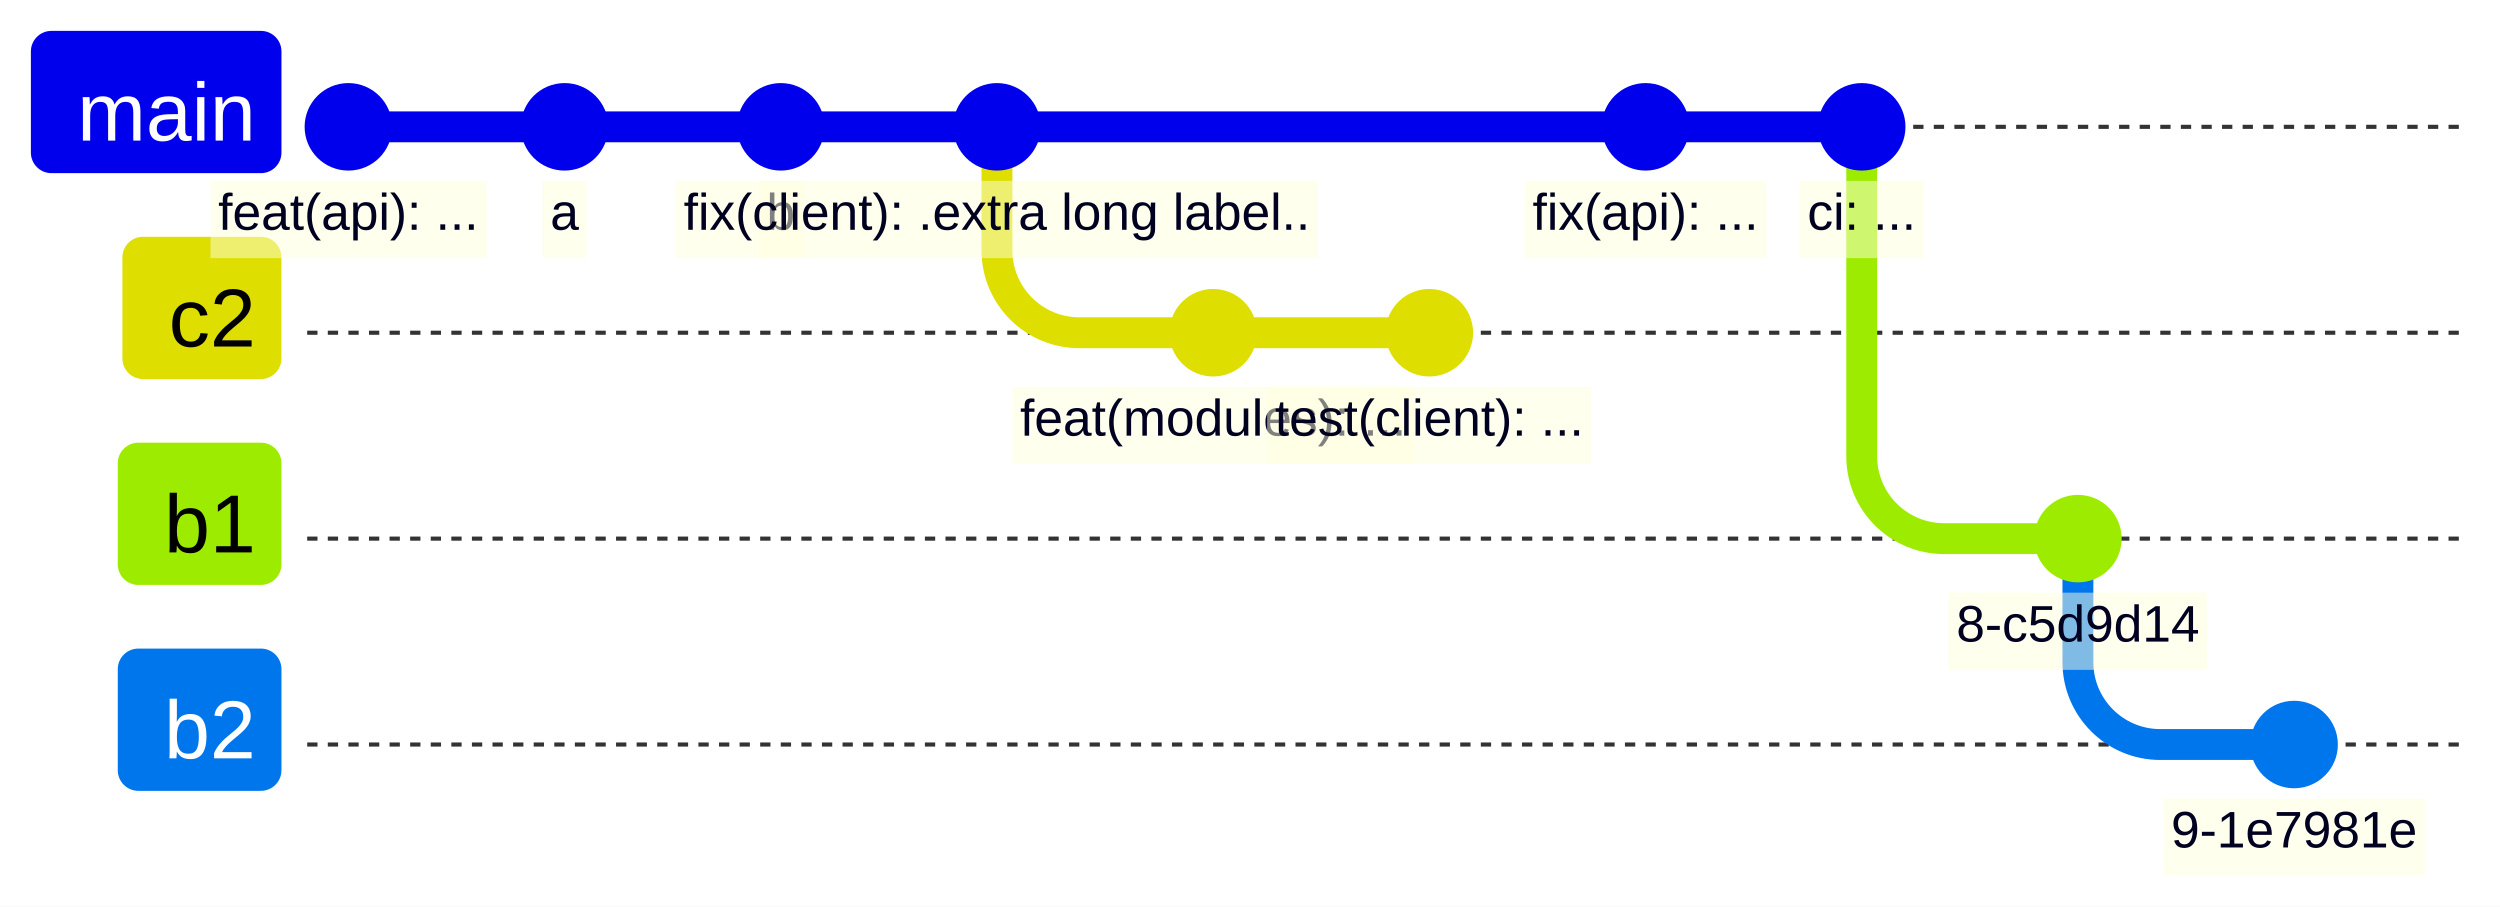
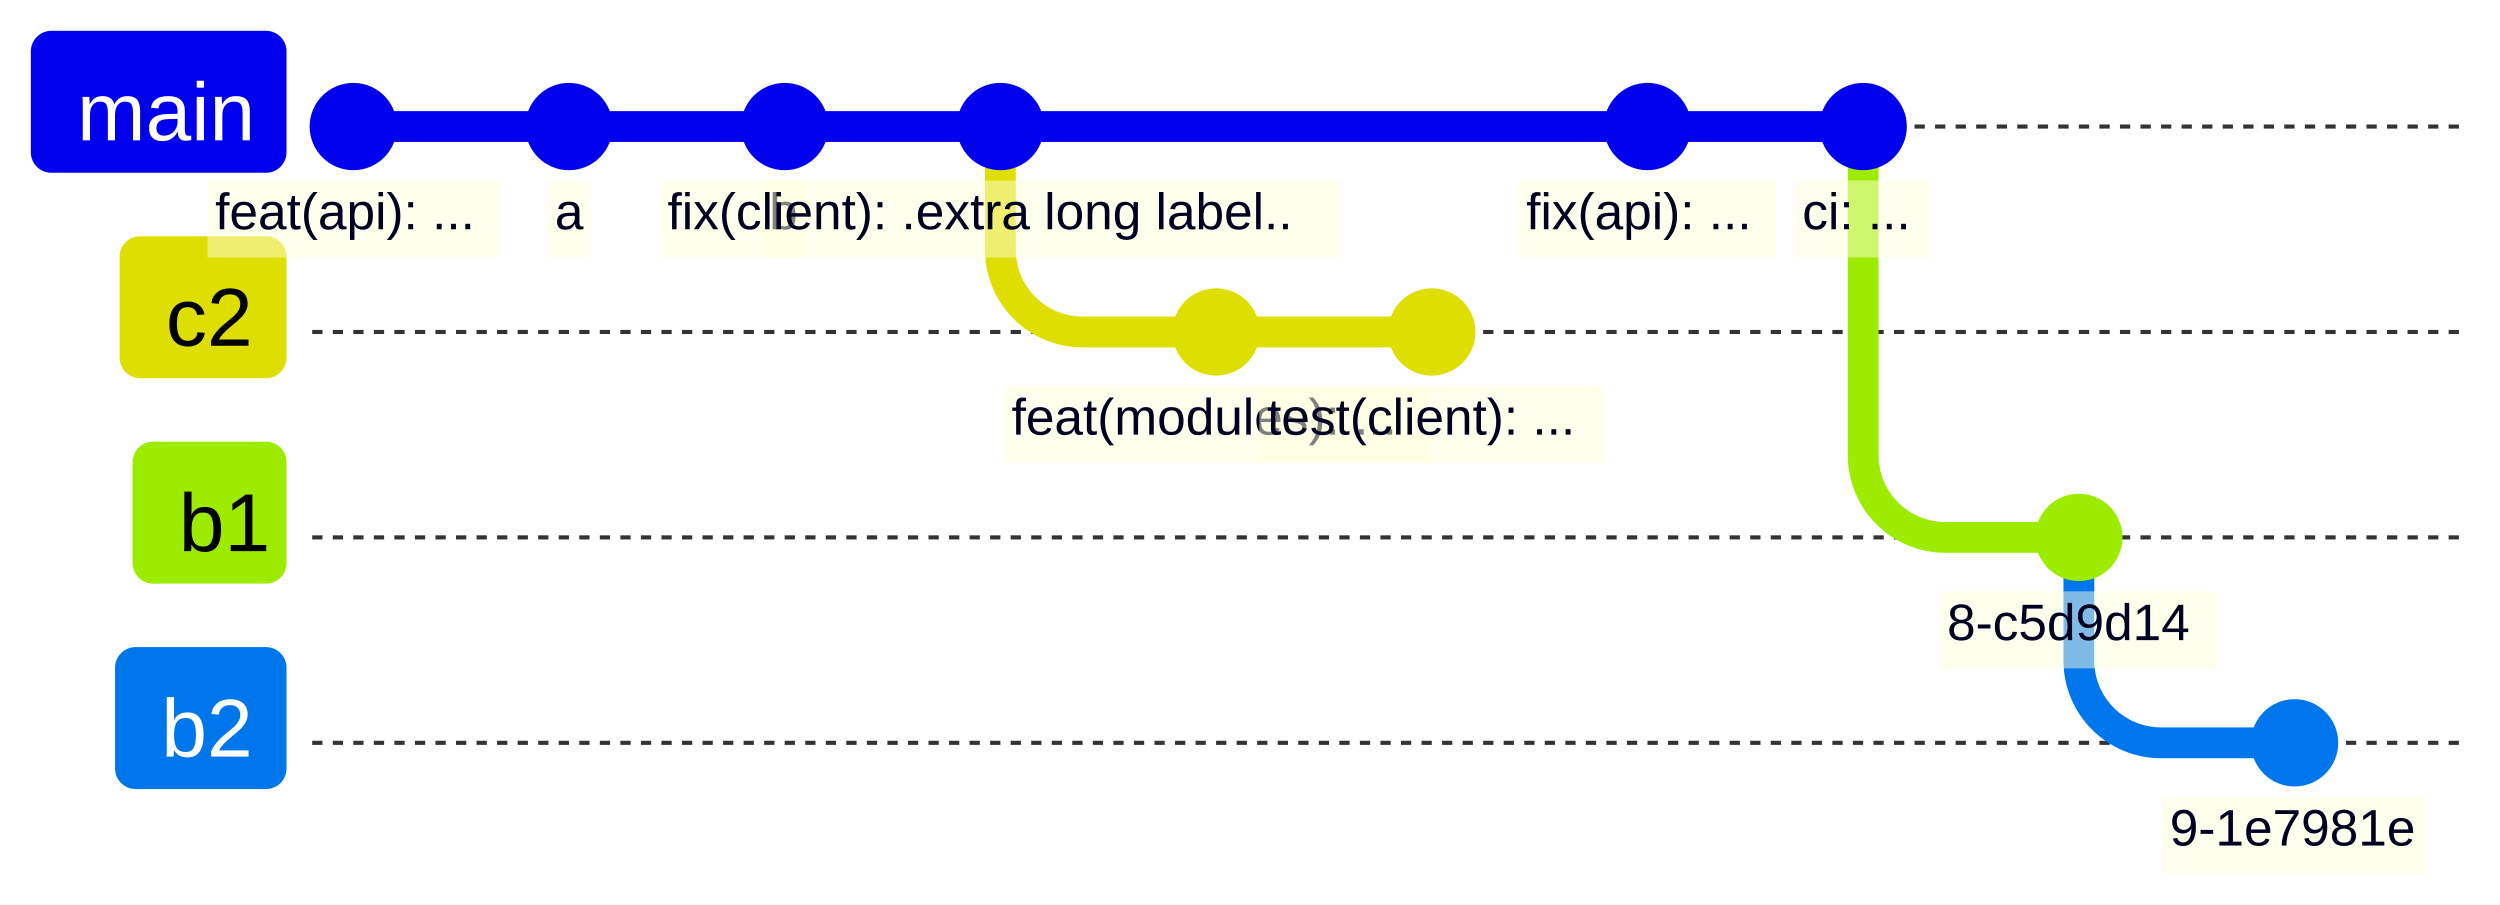
- <svg xmlns="http://www.w3.org/2000/svg" width="100%" viewBox="-59.68 -24.64 485.68 176.14" style="max-width: 485.680px;">
-   <rect x="-59.68" y="-24.64" width="485.68" height="176.14" fill="white" />
+ <svg xmlns="http://www.w3.org/2000/svg" width="100%" viewBox="-60.792 -24.64 486.792 176.14" style="max-width: 486.792px;">
+   <rect x="-60.792" y="-24.64" width="486.792" height="176.14" fill="white" />
  <defs>
    <marker id="arrow-0" viewBox="0 0 10 10" refX="5" refY="5" markerUnits="userSpaceOnUse" markerWidth="8" markerHeight="8" orient="auto">
      <path d="M 0 0 L 10 5 L 0 10 z" fill="#333333" stroke="#333333" stroke-width="1" stroke-dasharray="1,0" />
    </marker>
    <marker id="arrow-start-0" viewBox="0 0 10 10" refX="4.5" refY="5" markerUnits="userSpaceOnUse" markerWidth="8" markerHeight="8" orient="auto">
      <path d="M 0 5 L 10 10 L 10 0 z" fill="#333333" stroke="#333333" stroke-width="1" stroke-dasharray="1,0" />
    </marker>
  </defs>
  <g>
    <line x1="0.00" y1="0.00" x2="420.00" y2="0.00" stroke="#333333" stroke-width="0.8" stroke-dasharray="2" />
-     <rect x="-53.68" y="-18.64" width="48.68" height="27.64" rx="4.00" ry="4.00" fill="hsl(240, 100%, 46.275%)" stroke="none" />
-     <text x="-44.68" y="2.68" text-anchor="start" font-family="trebuchet ms,verdana,arial,sans-serif" font-size="16" fill="#ffffff">
-       <tspan x="-44.68" dy="0.00">main</tspan>
+     <rect x="-54.79" y="-18.64" width="49.79" height="27.64" rx="4.00" ry="4.00" fill="hsl(240, 100%, 46.275%)" stroke="none" />
+     <text x="-45.79" y="2.68" text-anchor="start" font-family="trebuchet ms,verdana,arial,sans-serif" font-size="16" fill="#ffffff">
+       <tspan x="-45.79" dy="0.00">main</tspan>
    </text>
    <line x1="0.00" y1="40.00" x2="420.00" y2="40.00" stroke="#333333" stroke-width="0.8" stroke-dasharray="2" />
-     <rect x="-35.90" y="21.36" width="30.90" height="27.64" rx="4.00" ry="4.00" fill="hsl(60, 100%, 43.529%)" stroke="none" />
-     <text x="-26.90" y="42.68" text-anchor="start" font-family="trebuchet ms,verdana,arial,sans-serif" font-size="16" fill="black">
-       <tspan x="-26.90" dy="0.00">c2</tspan>
+     <rect x="-37.50" y="21.36" width="32.50" height="27.64" rx="4.00" ry="4.00" fill="hsl(60, 100%, 43.529%)" stroke="none" />
+     <text x="-28.50" y="42.68" text-anchor="start" font-family="trebuchet ms,verdana,arial,sans-serif" font-size="16" fill="black">
+       <tspan x="-28.50" dy="0.00">c2</tspan>
    </text>
    <line x1="0.00" y1="80.00" x2="420.00" y2="80.00" stroke="#333333" stroke-width="0.8" stroke-dasharray="2" />
-     <rect x="-36.80" y="61.36" width="31.80" height="27.64" rx="4.00" ry="4.00" fill="hsl(80, 100%, 46.275%)" stroke="none" />
-     <text x="-27.80" y="82.68" text-anchor="start" font-family="trebuchet ms,verdana,arial,sans-serif" font-size="16" fill="black">
-       <tspan x="-27.80" dy="0.00">b1</tspan>
+     <rect x="-34.98" y="61.36" width="29.98" height="27.64" rx="4.00" ry="4.00" fill="hsl(80, 100%, 46.275%)" stroke="none" />
+     <text x="-25.98" y="82.68" text-anchor="start" font-family="trebuchet ms,verdana,arial,sans-serif" font-size="16" fill="black">
+       <tspan x="-25.98" dy="0.00">b1</tspan>
    </text>
    <line x1="0.00" y1="120.00" x2="420.00" y2="120.00" stroke="#333333" stroke-width="0.8" stroke-dasharray="2" />
-     <rect x="-36.80" y="101.36" width="31.80" height="27.64" rx="4.00" ry="4.00" fill="hsl(210, 100%, 46.275%)" stroke="none" />
-     <text x="-27.80" y="122.68" text-anchor="start" font-family="trebuchet ms,verdana,arial,sans-serif" font-size="16" fill="#ffffff">
-       <tspan x="-27.80" dy="0.00">b2</tspan>
+     <rect x="-38.39" y="101.36" width="33.39" height="27.64" rx="4.00" ry="4.00" fill="hsl(210, 100%, 46.275%)" stroke="none" />
+     <text x="-29.39" y="122.68" text-anchor="start" font-family="trebuchet ms,verdana,arial,sans-serif" font-size="16" fill="#ffffff">
+       <tspan x="-29.39" dy="0.00">b2</tspan>
    </text>
    <g class="commit-arrows">
      <path d="M 8 0 L 50 0" fill="none" stroke="hsl(240, 100%, 46.275%)" stroke-width="6" stroke-linecap="round" />
      <path d="M 50 0 L 92 0" fill="none" stroke="hsl(240, 100%, 46.275%)" stroke-width="6" stroke-linecap="round" />
      <path d="M 92 0 L 134 0" fill="none" stroke="hsl(240, 100%, 46.275%)" stroke-width="6" stroke-linecap="round" />
      <path d="M 134 0 L 134 24 A 16 16, 0, 0, 0, 150 40 L 176 40" fill="none" stroke="hsl(60, 100%, 43.529%)" stroke-width="6" stroke-linecap="round" />
      <path d="M 176 40 L 218 40" fill="none" stroke="hsl(60, 100%, 43.529%)" stroke-width="6" stroke-linecap="round" />
      <path d="M 134 0 L 260 0" fill="none" stroke="hsl(240, 100%, 46.275%)" stroke-width="6" stroke-linecap="round" />
      <path d="M 260 0 L 302 0" fill="none" stroke="hsl(240, 100%, 46.275%)" stroke-width="6" stroke-linecap="round" />
      <path d="M 302 0 L 302 64 A 16 16, 0, 0, 0, 318 80 L 344 80" fill="none" stroke="hsl(80, 100%, 46.275%)" stroke-width="6" stroke-linecap="round" />
      <path d="M 344 80 L 344 104 A 16 16, 0, 0, 0, 360 120 L 386 120" fill="none" stroke="hsl(210, 100%, 46.275%)" stroke-width="6" stroke-linecap="round" />
    </g>
    <g class="commit-bullets">
      <circle cx="8.00" cy="0.00" r="8.00" fill="hsl(240, 100%, 46.275%)" stroke="hsl(240, 100%, 46.275%)" />
      <circle cx="50.00" cy="0.00" r="8.00" fill="hsl(240, 100%, 46.275%)" stroke="hsl(240, 100%, 46.275%)" />
      <circle cx="92.00" cy="0.00" r="8.00" fill="hsl(240, 100%, 46.275%)" stroke="hsl(240, 100%, 46.275%)" />
      <circle cx="134.00" cy="0.00" r="8.00" fill="hsl(240, 100%, 46.275%)" stroke="hsl(240, 100%, 46.275%)" />
      <circle cx="176.00" cy="40.00" r="8.00" fill="hsl(60, 100%, 43.529%)" stroke="hsl(60, 100%, 43.529%)" />
      <circle cx="218.00" cy="40.00" r="8.00" fill="hsl(60, 100%, 43.529%)" stroke="hsl(60, 100%, 43.529%)" />
      <circle cx="260.00" cy="0.00" r="8.00" fill="hsl(240, 100%, 46.275%)" stroke="hsl(240, 100%, 46.275%)" />
      <circle cx="302.00" cy="0.00" r="8.00" fill="hsl(240, 100%, 46.275%)" stroke="hsl(240, 100%, 46.275%)" />
      <circle cx="344.00" cy="80.00" r="8.00" fill="hsl(80, 100%, 46.275%)" stroke="hsl(80, 100%, 46.275%)" />
      <circle cx="386.00" cy="120.00" r="8.00" fill="hsl(210, 100%, 46.275%)" stroke="hsl(210, 100%, 46.275%)" />
    </g>
    <g class="commit-labels">
-       <rect x="-18.79" y="10.50" width="53.58" height="15.00" fill="#ffffde" opacity="0.5" />
-       <text x="-17.29" y="20.00" text-anchor="start" font-family="trebuchet ms,verdana,arial,sans-serif" font-size="10" fill="#000021">feat(api): ...</text>
-       <rect x="45.72" y="10.50" width="8.56" height="15.00" fill="#ffffde" opacity="0.5" />
-       <text x="47.22" y="20.00" text-anchor="start" font-family="trebuchet ms,verdana,arial,sans-serif" font-size="10" fill="#000021">a</text>
-       <rect x="87.72" y="10.50" width="8.56" height="15.00" fill="#ffffde" opacity="0.5" />
-       <text x="89.22" y="20.00" text-anchor="start" font-family="trebuchet ms,verdana,arial,sans-serif" font-size="10" fill="#000021">b</text>
-       <rect x="71.64" y="10.50" width="124.72" height="15.00" fill="#ffffde" opacity="0.5" />
-       <text x="73.14" y="20.00" text-anchor="start" font-family="trebuchet ms,verdana,arial,sans-serif" font-size="10" fill="#000021">fix(client): .extra long label..</text>
-       <rect x="136.99" y="50.50" width="78.03" height="15.00" fill="#ffffde" opacity="0.5" />
-       <text x="138.49" y="60.00" text-anchor="start" font-family="trebuchet ms,verdana,arial,sans-serif" font-size="10" fill="#000021">feat(modules): ...</text>
-       <rect x="186.49" y="50.50" width="63.01" height="15.00" fill="#ffffde" opacity="0.5" />
-       <text x="187.99" y="60.00" text-anchor="start" font-family="trebuchet ms,verdana,arial,sans-serif" font-size="10" fill="#000021">test(client): ...</text>
-       <rect x="236.55" y="10.50" width="46.90" height="15.00" fill="#ffffde" opacity="0.5" />
-       <text x="238.05" y="20.00" text-anchor="start" font-family="trebuchet ms,verdana,arial,sans-serif" font-size="10" fill="#000021">fix(api): ...</text>
-       <rect x="289.94" y="10.50" width="24.11" height="15.00" fill="#ffffde" opacity="0.5" />
-       <text x="291.44" y="20.00" text-anchor="start" font-family="trebuchet ms,verdana,arial,sans-serif" font-size="10" fill="#000021">ci: ...</text>
-       <rect x="318.87" y="90.50" width="50.26" height="15.00" fill="#ffffde" opacity="0.5" />
-       <text x="320.37" y="100.00" text-anchor="start" font-family="trebuchet ms,verdana,arial,sans-serif" font-size="10" fill="#000021">8-c5d9d14</text>
-       <rect x="360.59" y="130.50" width="50.82" height="15.00" fill="#ffffde" opacity="0.5" />
-       <text x="362.09" y="140.00" text-anchor="start" font-family="trebuchet ms,verdana,arial,sans-serif" font-size="10" fill="#000021">9-1e7981e</text>
+       <rect x="-20.39" y="10.50" width="56.77" height="15.00" fill="#ffffde" opacity="0.5" />
+       <text x="-18.89" y="20.00" text-anchor="start" font-family="trebuchet ms,verdana,arial,sans-serif" font-size="10" fill="#000021">feat(api): ...</text>
+       <rect x="45.75" y="10.50" width="8.50" height="15.00" fill="#ffffde" opacity="0.5" />
+       <text x="47.25" y="20.00" text-anchor="start" font-family="trebuchet ms,verdana,arial,sans-serif" font-size="10" fill="#000021">a</text>
+       <rect x="87.49" y="10.50" width="9.03" height="15.00" fill="#ffffde" opacity="0.5" />
+       <text x="88.99" y="20.00" text-anchor="start" font-family="trebuchet ms,verdana,arial,sans-serif" font-size="10" fill="#000021">b</text>
+       <rect x="67.68" y="10.50" width="132.64" height="15.00" fill="#ffffde" opacity="0.5" />
+       <text x="69.18" y="20.00" text-anchor="start" font-family="trebuchet ms,verdana,arial,sans-serif" font-size="10" fill="#000021">fix(client): .extra long label..</text>
+       <rect x="134.68" y="50.50" width="82.64" height="15.00" fill="#ffffde" opacity="0.5" />
+       <text x="136.18" y="60.00" text-anchor="start" font-family="trebuchet ms,verdana,arial,sans-serif" font-size="10" fill="#000021">feat(modules): ...</text>
+       <rect x="184.42" y="50.50" width="67.16" height="15.00" fill="#ffffde" opacity="0.5" />
+       <text x="185.92" y="60.00" text-anchor="start" font-family="trebuchet ms,verdana,arial,sans-serif" font-size="10" fill="#000021">test(client): ...</text>
+       <rect x="234.88" y="10.50" width="50.25" height="15.00" fill="#ffffde" opacity="0.5" />
+       <text x="236.38" y="20.00" text-anchor="start" font-family="trebuchet ms,verdana,arial,sans-serif" font-size="10" fill="#000021">fix(api): ...</text>
+       <rect x="288.64" y="10.50" width="26.72" height="15.00" fill="#ffffde" opacity="0.5" />
+       <text x="290.14" y="20.00" text-anchor="start" font-family="trebuchet ms,verdana,arial,sans-serif" font-size="10" fill="#000021">ci: ...</text>
+       <rect x="316.83" y="90.50" width="54.35" height="15.00" fill="#ffffde" opacity="0.5" />
+       <text x="318.33" y="100.00" text-anchor="start" font-family="trebuchet ms,verdana,arial,sans-serif" font-size="10" fill="#000021">8-c5d9d14</text>
+       <rect x="360.20" y="130.50" width="51.60" height="15.00" fill="#ffffde" opacity="0.5" />
+       <text x="361.70" y="140.00" text-anchor="start" font-family="trebuchet ms,verdana,arial,sans-serif" font-size="10" fill="#000021">9-1e7981e</text>
    </g>
  </g>
</svg>
